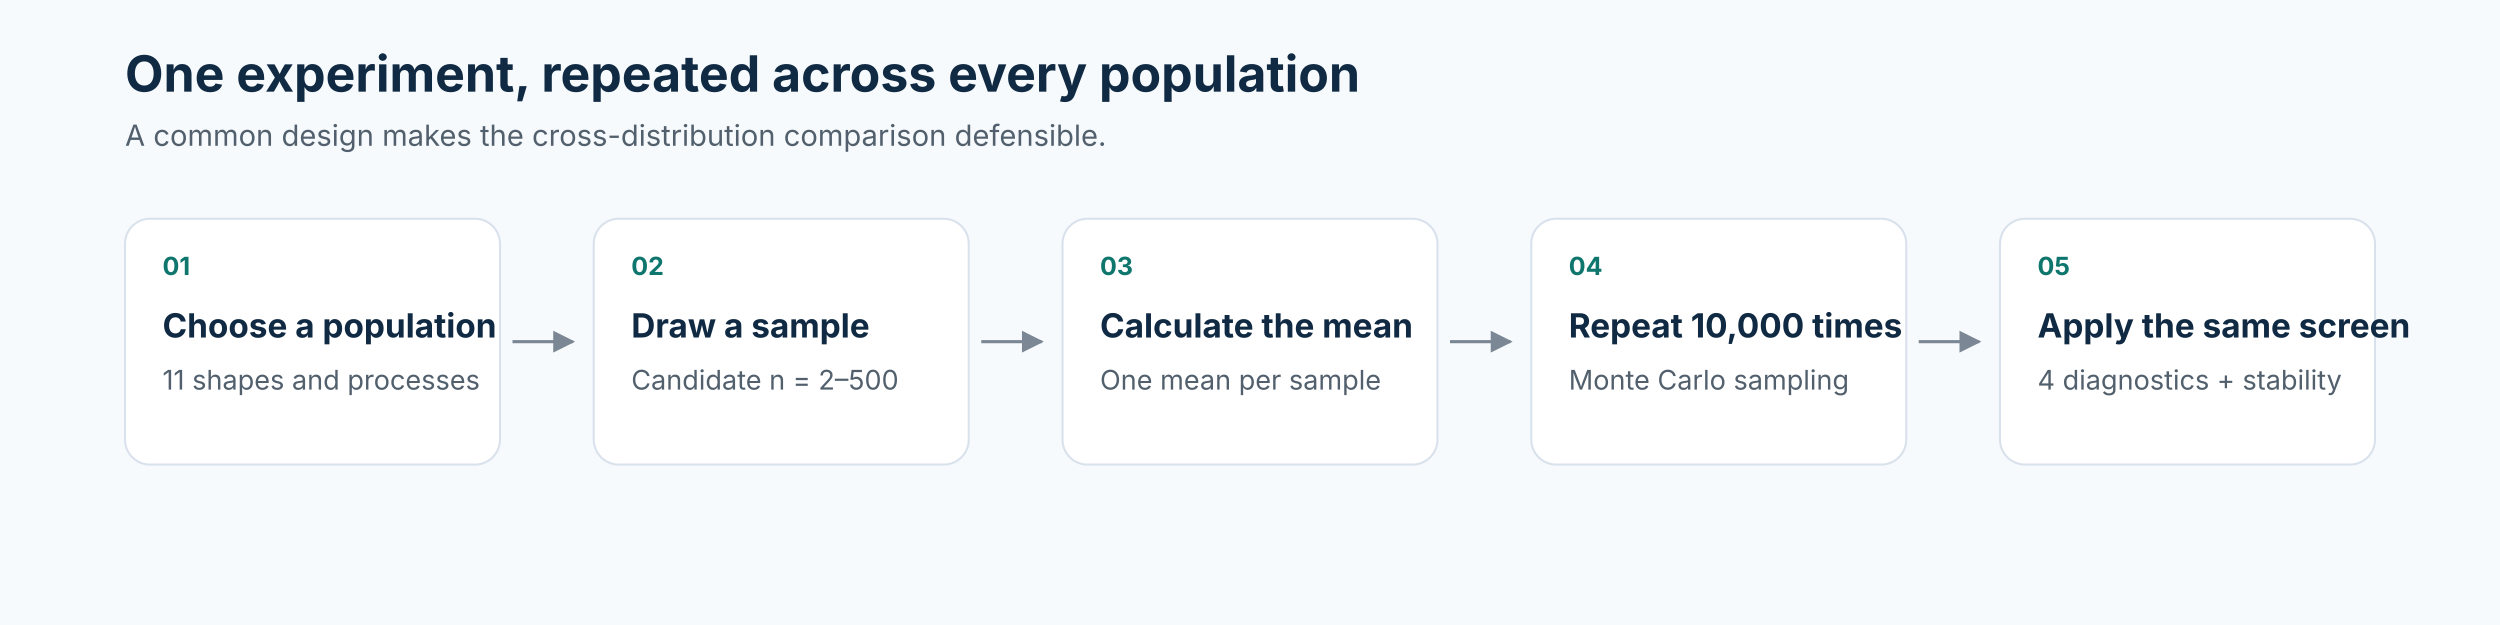
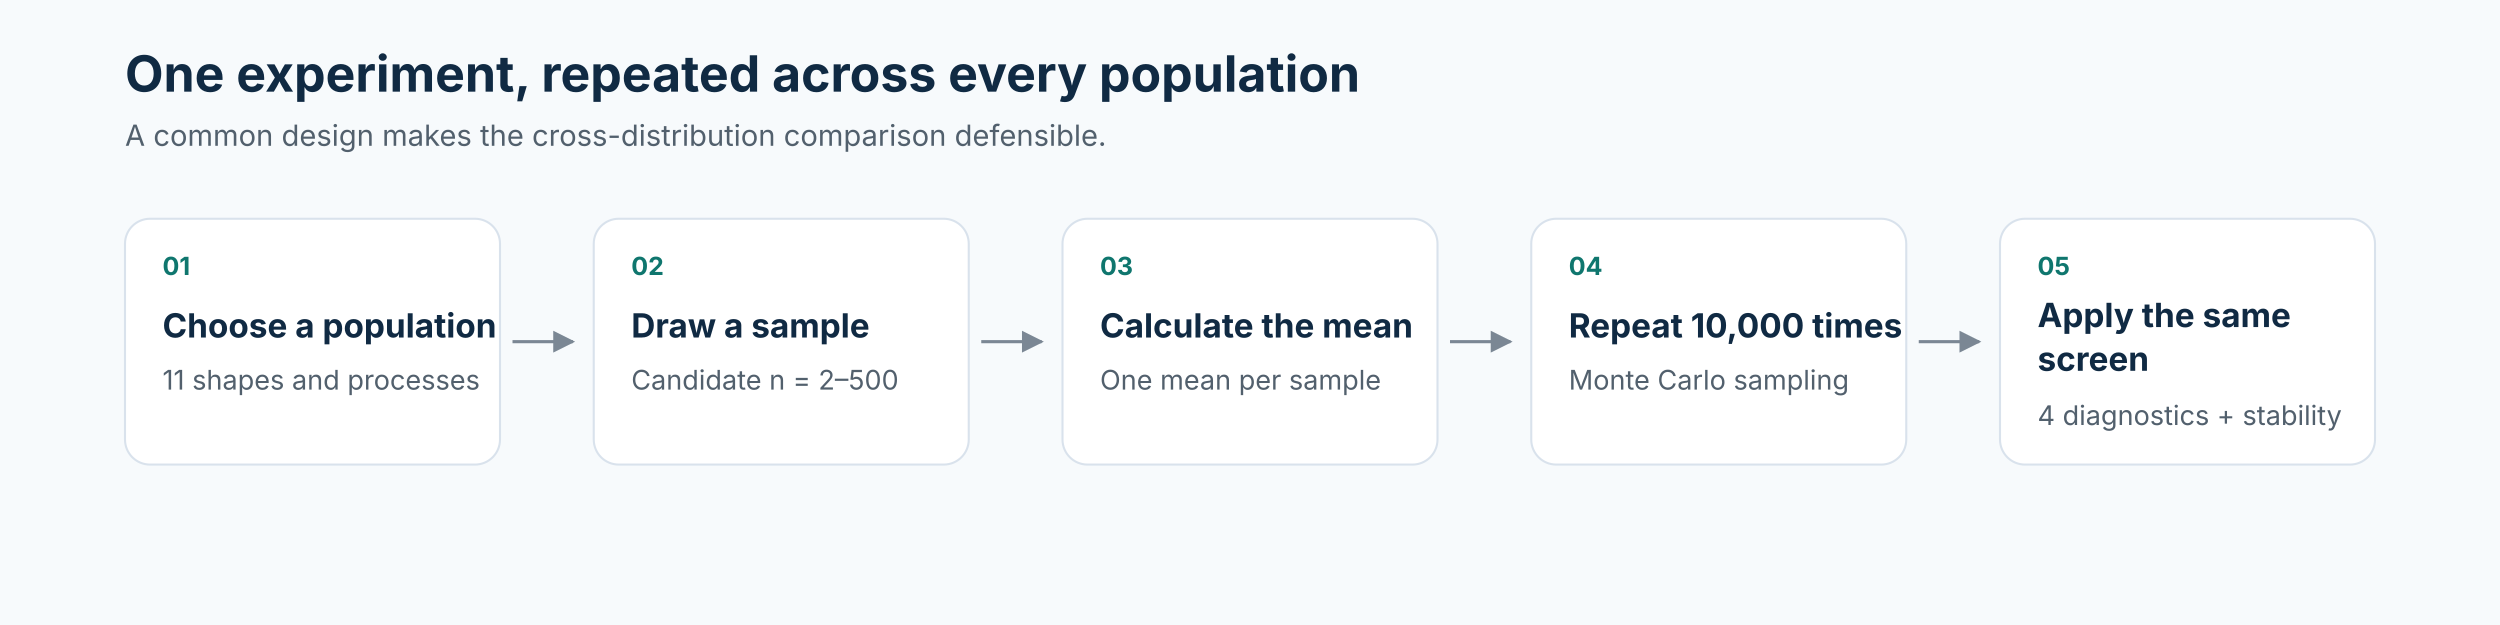
<svg xmlns="http://www.w3.org/2000/svg" width="1200" height="300" viewBox="0 0 1200 300" role="img">
  <rect x="0" y="0" width="1200" height="300" rx="0" fill="#f7fafc" stroke="none" stroke-width="0" opacity="1" />
  <text x="60" y="44" fill="#102a43" font-family="Inter, -apple-system, BlinkMacSystemFont, Segoe UI, sans-serif" font-size="24" font-weight="700" text-anchor="start" dominant-baseline="alphabetic" opacity="1">One experiment, repeated across every population</text>
  <text x="60" y="70" fill="#52606d" font-family="Inter, -apple-system, BlinkMacSystemFont, Segoe UI, sans-serif" font-size="14" font-weight="400" text-anchor="start" dominant-baseline="alphabetic" opacity="1">A common design makes the cross-distribution comparison defensible.</text>
  <defs>
    <marker id="arrow" viewBox="0 0 10 10" refX="9" refY="5" markerWidth="7" markerHeight="7" orient="auto-start-reverse">
      <path d="M 0 0 L 10 5 L 0 10 z" fill="#7b8794" />
    </marker>
  </defs>
  <rect x="60" y="105" width="180" height="118" rx="12" fill="#ffffff" stroke="#d9e2ec" stroke-width="1" opacity="1" />
  <text x="78" y="132" fill="#0f766e" font-family="Inter, -apple-system, BlinkMacSystemFont, Segoe UI, sans-serif" font-size="12" font-weight="700" text-anchor="start" dominant-baseline="alphabetic" opacity="1">01</text>
  <text x="78" y="162" fill="#102a43" font-family="Inter, -apple-system, BlinkMacSystemFont, Segoe UI, sans-serif" font-size="16" font-weight="700" text-anchor="start" dominant-baseline="alphabetic" opacity="1">Choose a population</text>
  <text x="78" y="187" fill="#52606d" font-family="Inter, -apple-system, BlinkMacSystemFont, Segoe UI, sans-serif" font-size="13" font-weight="400" text-anchor="start" dominant-baseline="alphabetic" opacity="1">11 shapes and processes</text>
  <line x1="246" y1="164" x2="275" y2="164" stroke="#7b8794" stroke-width="1.5" marker-end="url(#arrow)" />
  <rect x="285" y="105" width="180" height="118" rx="12" fill="#ffffff" stroke="#d9e2ec" stroke-width="1" opacity="1" />
  <text x="303" y="132" fill="#0f766e" font-family="Inter, -apple-system, BlinkMacSystemFont, Segoe UI, sans-serif" font-size="12" font-weight="700" text-anchor="start" dominant-baseline="alphabetic" opacity="1">02</text>
  <text x="303" y="162" fill="#102a43" font-family="Inter, -apple-system, BlinkMacSystemFont, Segoe UI, sans-serif" font-size="16" font-weight="700" text-anchor="start" dominant-baseline="alphabetic" opacity="1">Draw a sample</text>
  <text x="303" y="187" fill="#52606d" font-family="Inter, -apple-system, BlinkMacSystemFont, Segoe UI, sans-serif" font-size="13" font-weight="400" text-anchor="start" dominant-baseline="alphabetic" opacity="1">Candidate n = 2–500</text>
  <line x1="471" y1="164" x2="500" y2="164" stroke="#7b8794" stroke-width="1.5" marker-end="url(#arrow)" />
  <rect x="510" y="105" width="180" height="118" rx="12" fill="#ffffff" stroke="#d9e2ec" stroke-width="1" opacity="1" />
  <text x="528" y="132" fill="#0f766e" font-family="Inter, -apple-system, BlinkMacSystemFont, Segoe UI, sans-serif" font-size="12" font-weight="700" text-anchor="start" dominant-baseline="alphabetic" opacity="1">03</text>
  <text x="528" y="162" fill="#102a43" font-family="Inter, -apple-system, BlinkMacSystemFont, Segoe UI, sans-serif" font-size="16" font-weight="700" text-anchor="start" dominant-baseline="alphabetic" opacity="1">Calculate the mean</text>
  <text x="528" y="187" fill="#52606d" font-family="Inter, -apple-system, BlinkMacSystemFont, Segoe UI, sans-serif" font-size="13" font-weight="400" text-anchor="start" dominant-baseline="alphabetic" opacity="1">One mean per sample</text>
  <line x1="696" y1="164" x2="725" y2="164" stroke="#7b8794" stroke-width="1.5" marker-end="url(#arrow)" />
  <rect x="735" y="105" width="180" height="118" rx="12" fill="#ffffff" stroke="#d9e2ec" stroke-width="1" opacity="1" />
  <text x="753" y="132" fill="#0f766e" font-family="Inter, -apple-system, BlinkMacSystemFont, Segoe UI, sans-serif" font-size="12" font-weight="700" text-anchor="start" dominant-baseline="alphabetic" opacity="1">04</text>
  <text x="753" y="162" fill="#102a43" font-family="Inter, -apple-system, BlinkMacSystemFont, Segoe UI, sans-serif" font-size="16" font-weight="700" text-anchor="start" dominant-baseline="alphabetic" opacity="1">Repeat 10,000 times</text>
  <text x="753" y="187" fill="#52606d" font-family="Inter, -apple-system, BlinkMacSystemFont, Segoe UI, sans-serif" font-size="13" font-weight="400" text-anchor="start" dominant-baseline="alphabetic" opacity="1">Monte Carlo sampling</text>
  <line x1="921" y1="164" x2="950" y2="164" stroke="#7b8794" stroke-width="1.5" marker-end="url(#arrow)" />
  <rect x="960" y="105" width="180" height="118" rx="12" fill="#ffffff" stroke="#d9e2ec" stroke-width="1" opacity="1" />
  <text x="978" y="132" fill="#0f766e" font-family="Inter, -apple-system, BlinkMacSystemFont, Segoe UI, sans-serif" font-size="12" font-weight="700" text-anchor="start" dominant-baseline="alphabetic" opacity="1">05</text>
-   <text x="978" y="162" fill="#102a43" font-family="Inter, -apple-system, BlinkMacSystemFont, Segoe UI, sans-serif" font-size="16" font-weight="700" text-anchor="start" dominant-baseline="alphabetic" opacity="1">Apply the same screen</text>
-   <text x="978" y="187" fill="#52606d" font-family="Inter, -apple-system, BlinkMacSystemFont, Segoe UI, sans-serif" font-size="13" font-weight="400" text-anchor="start" dominant-baseline="alphabetic" opacity="1">4 diagnostics + stability</text>
+   <text x="978" y="157" fill="#102a43" font-family="Inter, -apple-system, BlinkMacSystemFont, Segoe UI, sans-serif" font-size="16" font-weight="700" text-anchor="start" dominant-baseline="alphabetic" opacity="1">Apply the same</text>
+   <text x="978" y="178" fill="#102a43" font-family="Inter, -apple-system, BlinkMacSystemFont, Segoe UI, sans-serif" font-size="16" font-weight="700" text-anchor="start" dominant-baseline="alphabetic" opacity="1">screen</text>
+   <text x="978" y="204" fill="#52606d" font-family="Inter, -apple-system, BlinkMacSystemFont, Segoe UI, sans-serif" font-size="13" font-weight="400" text-anchor="start" dominant-baseline="alphabetic" opacity="1">4 diagnostics + stability</text>
</svg>
